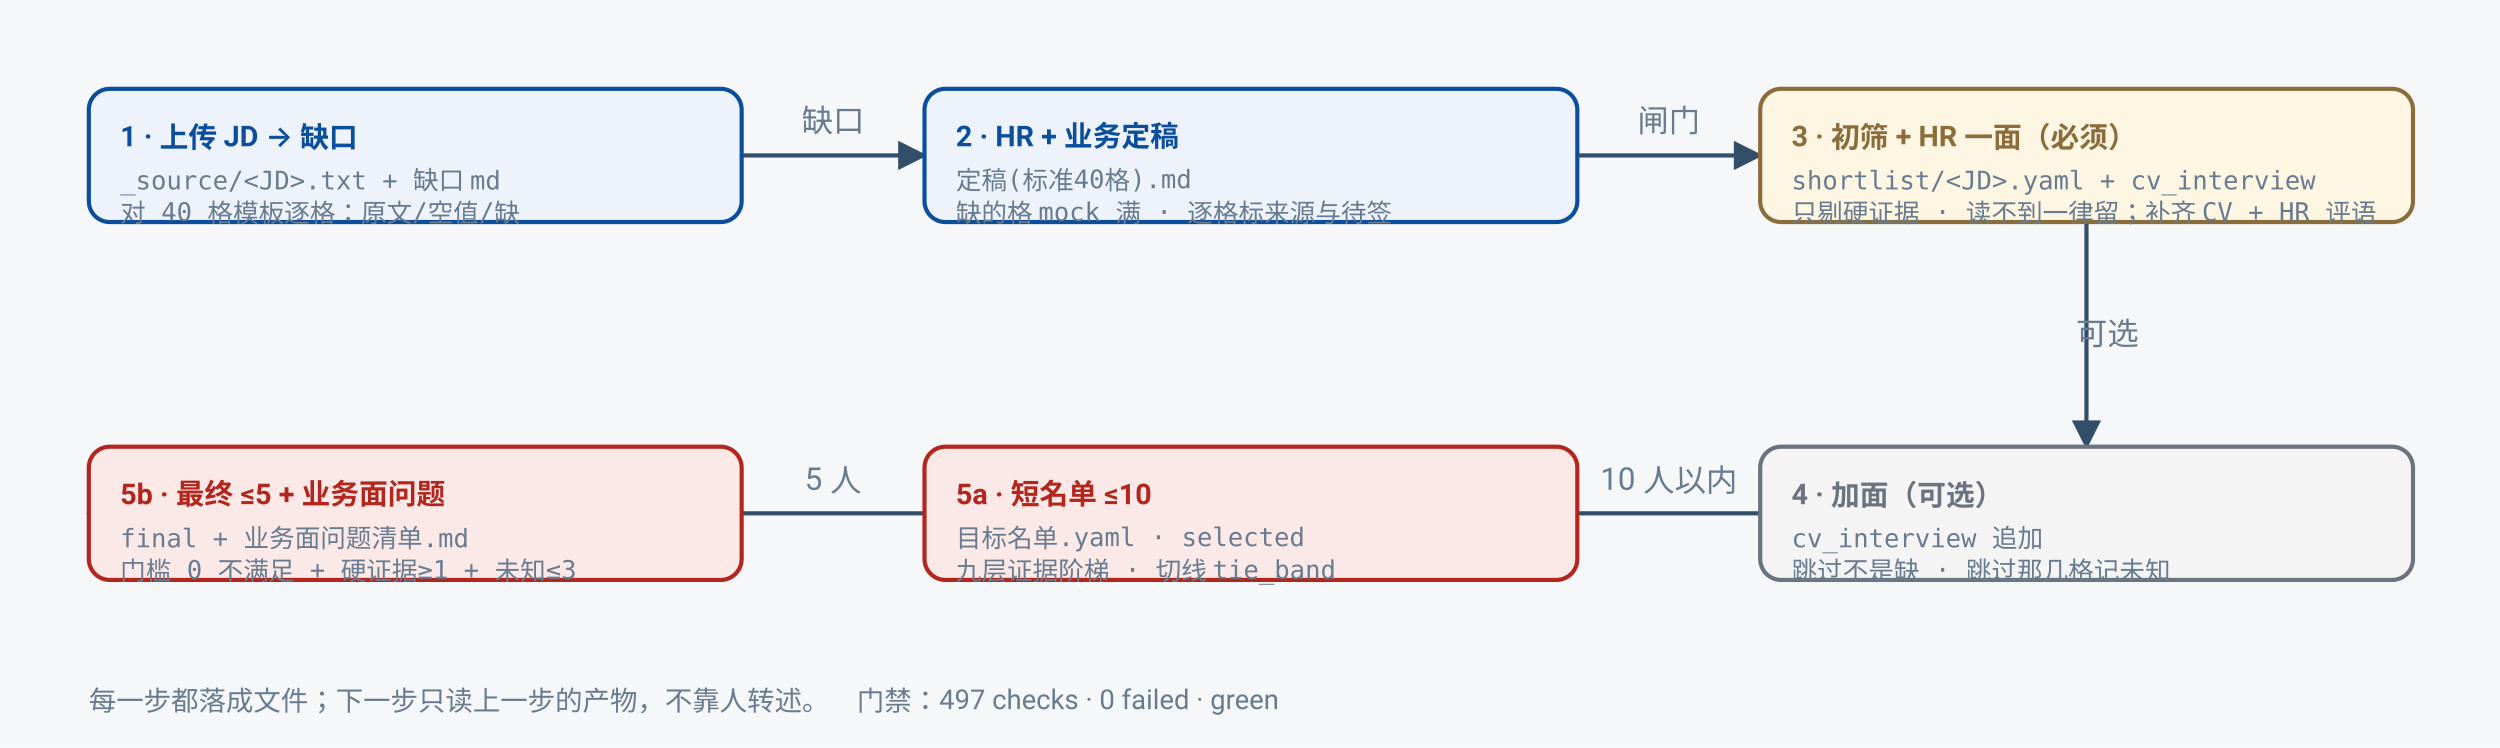
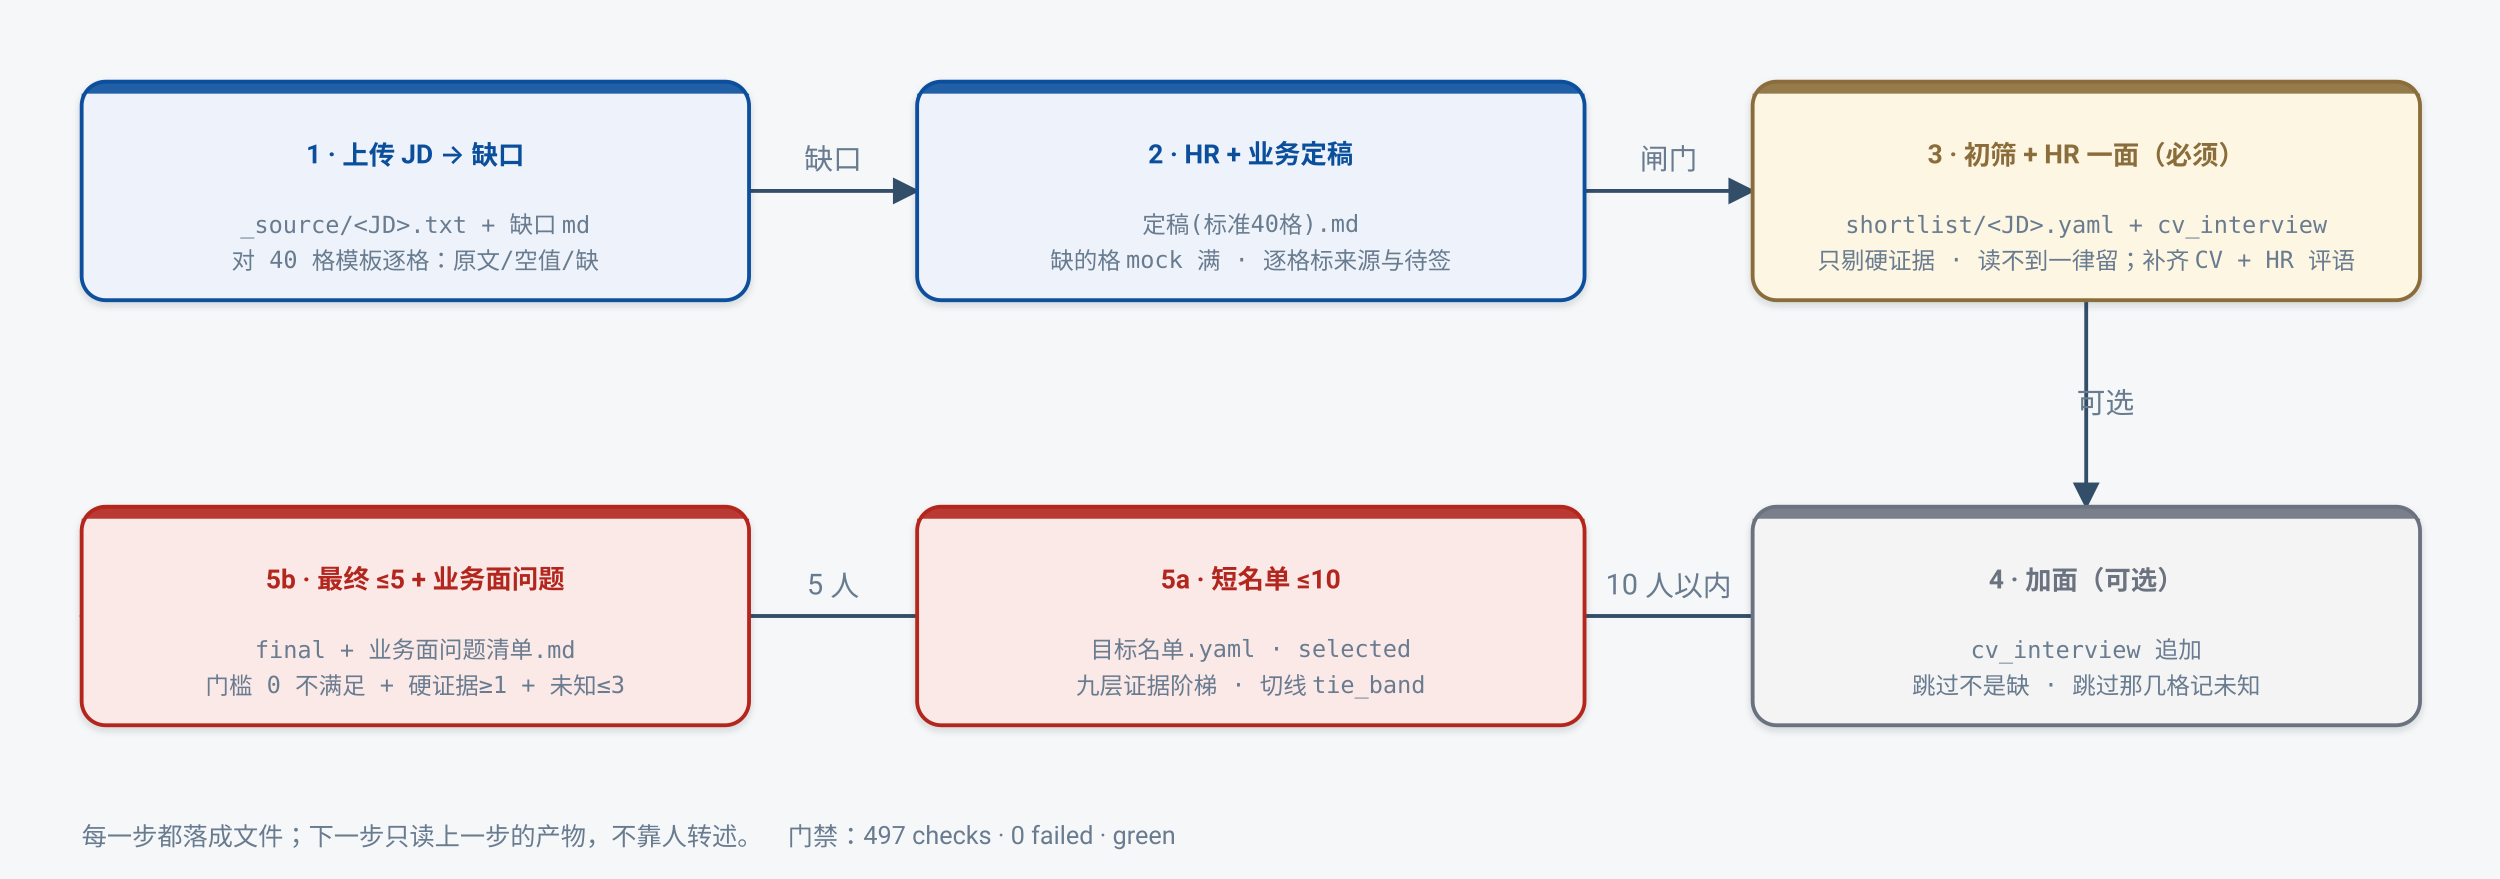
- <svg xmlns="http://www.w3.org/2000/svg" width="957" height="286" viewBox="0 0 957 286" font-family="ui-sans-serif,-apple-system,Segoe UI,Roboto,sans-serif">
+ <svg xmlns="http://www.w3.org/2000/svg" width="1041" height="366" viewBox="0 0 1041 366" font-family="ui-sans-serif,-apple-system,Segoe UI,Roboto,sans-serif">
  <defs>
    <marker id="ag" viewBox="0 0 10 10" refX="9" refY="5" markerWidth="7" markerHeight="7" orient="auto-start-reverse">
      <path d="M0 0 L10 5 L0 10 z" fill="#334e68" />
    </marker>
  </defs>
-   <rect width="957" height="286" fill="#f6f7f9" />
-   <line x1="283.9" y1="59.5" x2="353.9" y2="59.5" stroke="#334e68" stroke-width="1.6" marker-end="url(#ag)" />
-   <text x="318.9" y="50.5" font-size="12.0" fill="#687b8f" text-anchor="middle">缺口</text>
-   <line x1="603.8" y1="59.5" x2="673.8" y2="59.5" stroke="#334e68" stroke-width="1.6" marker-end="url(#ag)" />
-   <text x="638.8" y="50.5" font-size="12.0" fill="#687b8f" text-anchor="middle">闸门</text>
-   <line x1="798.7" y1="85.0" x2="798.7" y2="171.0" stroke="#334e68" stroke-width="1.6" marker-end="url(#ag)" />
-   <text x="806.7" y="132.0" font-size="12.0" fill="#687b8f" text-anchor="middle">可选</text>
-   <line x1="923.7" y1="196.5" x2="353.9" y2="196.5" stroke="#334e68" stroke-width="1.6" marker-end="url(#ag)" />
-   <text x="638.8" y="187.5" font-size="12.0" fill="#687b8f" text-anchor="middle">10 人以内</text>
-   <line x1="603.8" y1="196.5" x2="34.0" y2="196.5" stroke="#334e68" stroke-width="1.6" marker-end="url(#ag)" />
-   <text x="318.9" y="187.5" font-size="12.0" fill="#687b8f" text-anchor="middle">5 人</text>
-   <rect x="34.0" y="34.0" width="249.9" height="51.0" rx="8" fill="#eef3fb" stroke="#0b4f9c" stroke-width="1.6" />
-   <text x="46.0" y="56.0" font-size="11.0" font-weight="600" fill="#0b4f9c">1 · 上传 JD → 缺口</text>
-   <text x="46.0" y="72.5" font-size="9.8" fill="#687b8f" font-family="ui-monospace,Menlo,monospace">_source/&lt;JD&gt;.txt + 缺口 md</text>
-   <text x="46.0" y="85.0" font-size="9.8" fill="#687b8f" font-family="ui-monospace,Menlo,monospace">对 40 格模板逐格：原文/空值/缺</text>
-   <rect x="353.9" y="34.0" width="249.9" height="51.0" rx="8" fill="#eef3fb" stroke="#0b4f9c" stroke-width="1.6" />
-   <text x="365.9" y="56.0" font-size="11.0" font-weight="600" fill="#0b4f9c">2 · HR + 业务定稿</text>
-   <text x="365.9" y="72.5" font-size="9.8" fill="#687b8f" font-family="ui-monospace,Menlo,monospace">定稿(标准40格).md</text>
-   <text x="365.9" y="85.0" font-size="9.8" fill="#687b8f" font-family="ui-monospace,Menlo,monospace">缺的格 mock 满 · 逐格标来源与待签</text>
-   <rect x="673.8" y="34.0" width="249.9" height="51.0" rx="8" fill="#fdf6e3" stroke="#8a6d3b" stroke-width="1.6" />
-   <text x="685.8" y="56.0" font-size="11.0" font-weight="600" fill="#8a6d3b">3 · 初筛 + HR 一面（必须）</text>
-   <text x="685.8" y="72.5" font-size="9.8" fill="#687b8f" font-family="ui-monospace,Menlo,monospace">shortlist/&lt;JD&gt;.yaml + cv_interview</text>
-   <text x="685.8" y="85.0" font-size="9.8" fill="#687b8f" font-family="ui-monospace,Menlo,monospace">只剔硬证据 · 读不到一律留；补齐 CV + HR 评语</text>
-   <rect x="673.8" y="171.0" width="249.9" height="51.0" rx="8" fill="#f4f4f4" stroke="#6b7280" stroke-width="1.6" />
-   <text x="685.8" y="193.0" font-size="11.0" font-weight="600" fill="#6b7280">4 · 加面（可选）</text>
-   <text x="685.8" y="209.5" font-size="9.8" fill="#687b8f" font-family="ui-monospace,Menlo,monospace">cv_interview 追加</text>
-   <text x="685.8" y="222.0" font-size="9.8" fill="#687b8f" font-family="ui-monospace,Menlo,monospace">跳过不是缺 · 跳过那几格记未知</text>
-   <rect x="353.9" y="171.0" width="249.9" height="51.0" rx="8" fill="#fbe9e7" stroke="#b3261e" stroke-width="1.6" />
-   <text x="365.9" y="193.0" font-size="11.0" font-weight="600" fill="#b3261e">5a · 短名单 ≤10</text>
-   <text x="365.9" y="209.5" font-size="9.8" fill="#687b8f" font-family="ui-monospace,Menlo,monospace">目标名单.yaml · selected</text>
-   <text x="365.9" y="222.0" font-size="9.8" fill="#687b8f" font-family="ui-monospace,Menlo,monospace">九层证据阶梯 · 切线 tie_band</text>
-   <rect x="34.0" y="171.0" width="249.9" height="51.0" rx="8" fill="#fbe9e7" stroke="#b3261e" stroke-width="1.6" />
-   <text x="46.0" y="193.0" font-size="11.0" font-weight="600" fill="#b3261e">5b · 最终 ≤5 + 业务面问题</text>
-   <text x="46.0" y="209.5" font-size="9.8" fill="#687b8f" font-family="ui-monospace,Menlo,monospace">final + 业务面问题清单.md</text>
-   <text x="46.0" y="222.0" font-size="9.8" fill="#687b8f" font-family="ui-monospace,Menlo,monospace">门槛 0 不满足 + 硬证据≥1 + 未知≤3</text>
-   <text x="34.0" y="272" font-size="10.5" fill="#687b8f">每一步都落成文件；下一步只读上一步的产物，不靠人转述。　门禁：497 checks · 0 failed · green</text>
+   <rect width="1041" height="366" fill="#f6f7f9" />
+   <line x1="311.9" y1="79.5" x2="381.9" y2="79.5" stroke="#334e68" stroke-width="1.6" marker-end="url(#ag)" />
+   <text x="346.9" y="70.5" font-size="12.0" fill="#687b8f" text-anchor="middle">缺口</text>
+   <line x1="659.8" y1="79.5" x2="729.8" y2="79.5" stroke="#334e68" stroke-width="1.6" marker-end="url(#ag)" />
+   <text x="694.8" y="70.5" font-size="12.0" fill="#687b8f" text-anchor="middle">闸门</text>
+   <line x1="868.7" y1="125.0" x2="868.7" y2="211.0" stroke="#334e68" stroke-width="1.6" marker-end="url(#ag)" />
+   <text x="876.7" y="172.0" font-size="12.0" fill="#687b8f" text-anchor="middle">可选</text>
+   <line x1="1007.7" y1="256.5" x2="381.9" y2="256.5" stroke="#334e68" stroke-width="1.6" marker-end="url(#ag)" />
+   <text x="694.8" y="247.5" font-size="12.0" fill="#687b8f" text-anchor="middle">10 人以内</text>
+   <line x1="659.8" y1="256.5" x2="34.0" y2="256.5" stroke="#334e68" stroke-width="1.6" marker-end="url(#ag)" />
+   <text x="346.9" y="247.5" font-size="12.0" fill="#687b8f" text-anchor="middle">5 人</text>
+   <defs>
+     <filter id="card" x="-8%" y="-8%" width="116%" height="120%">
+       <feDropShadow dx="0" dy="1.5" stdDeviation="1.6" flood-color="#1f2933" flood-opacity="0.16" />
+     </filter>
+   </defs>
+   <rect x="34.0" y="34.0" width="277.9" height="91.0" rx="10" fill="#eef3fb" stroke="#0b4f9c" stroke-width="1.6" filter="url(#card)" />
+   <path d="M44.0 34.0 H301.9 Q311.9 34.0 311.9 44.0 V39.0 H34.0 V44.0 Q34.0 34.0 44.0 34.0 Z" fill="#0b4f9c" opacity="0.9" />
+   <text x="172.9" y="68.0" font-size="11.0" font-weight="600" fill="#0b4f9c" text-anchor="middle">1 · 上传 JD → 缺口</text>
+   <text x="172.9" y="97.0" font-size="9.8" fill="#687b8f" text-anchor="middle" font-family="ui-monospace,Menlo,monospace">_source/&lt;JD&gt;.txt + 缺口 md</text>
+   <text x="172.9" y="112.0" font-size="9.8" fill="#687b8f" text-anchor="middle" font-family="ui-monospace,Menlo,monospace">对 40 格模板逐格：原文/空值/缺</text>
+   <rect x="381.9" y="34.0" width="277.9" height="91.0" rx="10" fill="#eef3fb" stroke="#0b4f9c" stroke-width="1.6" filter="url(#card)" />
+   <path d="M391.9 34.0 H649.8 Q659.8 34.0 659.8 44.0 V39.0 H381.9 V44.0 Q381.9 34.0 391.9 34.0 Z" fill="#0b4f9c" opacity="0.9" />
+   <text x="520.8" y="68.0" font-size="11.0" font-weight="600" fill="#0b4f9c" text-anchor="middle">2 · HR + 业务定稿</text>
+   <text x="520.8" y="97.0" font-size="9.8" fill="#687b8f" text-anchor="middle" font-family="ui-monospace,Menlo,monospace">定稿(标准40格).md</text>
+   <text x="520.8" y="112.0" font-size="9.8" fill="#687b8f" text-anchor="middle" font-family="ui-monospace,Menlo,monospace">缺的格 mock 满 · 逐格标来源与待签</text>
+   <rect x="729.8" y="34.0" width="277.9" height="91.0" rx="10" fill="#fdf6e3" stroke="#8a6d3b" stroke-width="1.6" filter="url(#card)" />
+   <path d="M739.8 34.0 H997.7 Q1007.7 34.0 1007.7 44.0 V39.0 H729.8 V44.0 Q729.8 34.0 739.8 34.0 Z" fill="#8a6d3b" opacity="0.9" />
+   <text x="868.7" y="68.0" font-size="11.0" font-weight="600" fill="#8a6d3b" text-anchor="middle">3 · 初筛 + HR 一面（必须）</text>
+   <text x="868.7" y="97.0" font-size="9.8" fill="#687b8f" text-anchor="middle" font-family="ui-monospace,Menlo,monospace">shortlist/&lt;JD&gt;.yaml + cv_interview</text>
+   <text x="868.7" y="112.0" font-size="9.8" fill="#687b8f" text-anchor="middle" font-family="ui-monospace,Menlo,monospace">只剔硬证据 · 读不到一律留；补齐 CV + HR 评语</text>
+   <rect x="729.8" y="211.0" width="277.9" height="91.0" rx="10" fill="#f4f4f4" stroke="#6b7280" stroke-width="1.6" filter="url(#card)" />
+   <path d="M739.8 211.0 H997.7 Q1007.7 211.0 1007.7 221.0 V216.0 H729.8 V221.0 Q729.8 211.0 739.8 211.0 Z" fill="#6b7280" opacity="0.9" />
+   <text x="868.7" y="245.0" font-size="11.0" font-weight="600" fill="#6b7280" text-anchor="middle">4 · 加面（可选）</text>
+   <text x="868.7" y="274.0" font-size="9.8" fill="#687b8f" text-anchor="middle" font-family="ui-monospace,Menlo,monospace">cv_interview 追加</text>
+   <text x="868.7" y="289.0" font-size="9.8" fill="#687b8f" text-anchor="middle" font-family="ui-monospace,Menlo,monospace">跳过不是缺 · 跳过那几格记未知</text>
+   <rect x="381.9" y="211.0" width="277.9" height="91.0" rx="10" fill="#fbe9e7" stroke="#b3261e" stroke-width="1.6" filter="url(#card)" />
+   <path d="M391.9 211.0 H649.8 Q659.8 211.0 659.8 221.0 V216.0 H381.9 V221.0 Q381.9 211.0 391.9 211.0 Z" fill="#b3261e" opacity="0.9" />
+   <text x="520.8" y="245.0" font-size="11.0" font-weight="600" fill="#b3261e" text-anchor="middle">5a · 短名单 ≤10</text>
+   <text x="520.8" y="274.0" font-size="9.8" fill="#687b8f" text-anchor="middle" font-family="ui-monospace,Menlo,monospace">目标名单.yaml · selected</text>
+   <text x="520.8" y="289.0" font-size="9.8" fill="#687b8f" text-anchor="middle" font-family="ui-monospace,Menlo,monospace">九层证据阶梯 · 切线 tie_band</text>
+   <rect x="34.0" y="211.0" width="277.9" height="91.0" rx="10" fill="#fbe9e7" stroke="#b3261e" stroke-width="1.6" filter="url(#card)" />
+   <path d="M44.0 211.0 H301.9 Q311.9 211.0 311.9 221.0 V216.0 H34.0 V221.0 Q34.0 211.0 44.0 211.0 Z" fill="#b3261e" opacity="0.9" />
+   <text x="172.9" y="245.0" font-size="11.0" font-weight="600" fill="#b3261e" text-anchor="middle">5b · 最终 ≤5 + 业务面问题</text>
+   <text x="172.9" y="274.0" font-size="9.8" fill="#687b8f" text-anchor="middle" font-family="ui-monospace,Menlo,monospace">final + 业务面问题清单.md</text>
+   <text x="172.9" y="289.0" font-size="9.8" fill="#687b8f" text-anchor="middle" font-family="ui-monospace,Menlo,monospace">门槛 0 不满足 + 硬证据≥1 + 未知≤3</text>
+   <text x="34.0" y="352" font-size="10.5" fill="#687b8f">每一步都落成文件；下一步只读上一步的产物，不靠人转述。　门禁：497 checks · 0 failed · green</text>
</svg>
